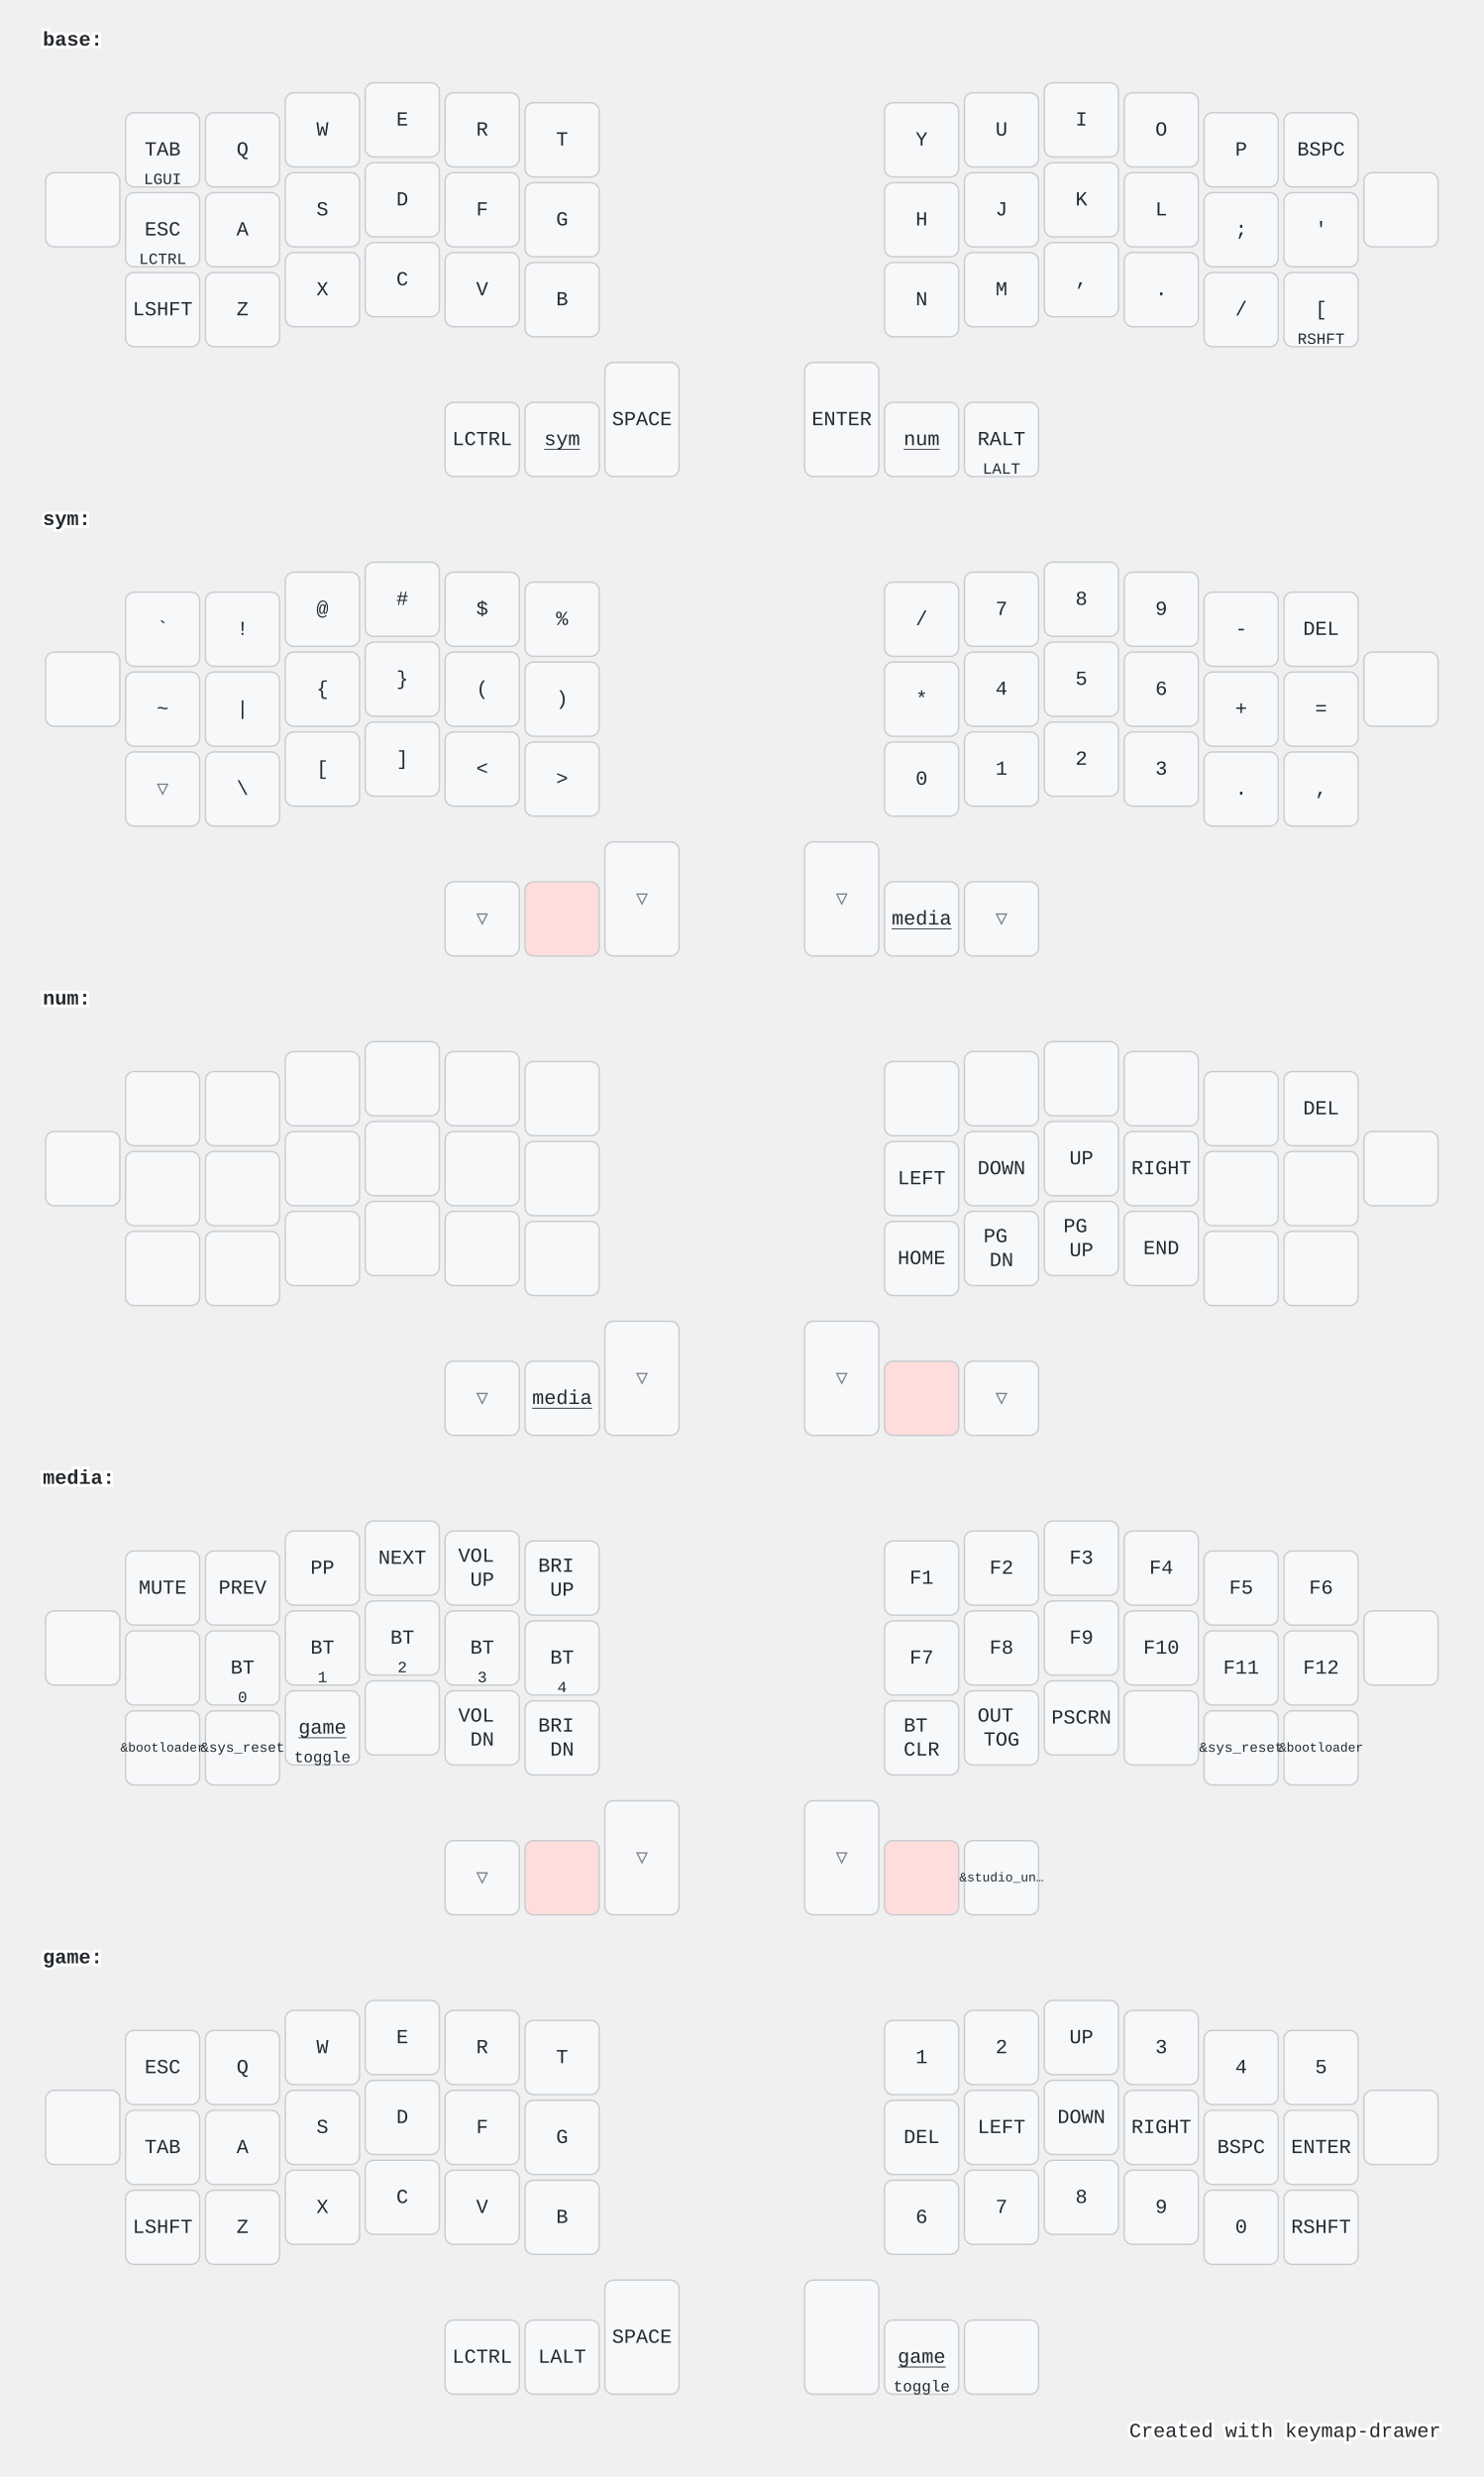
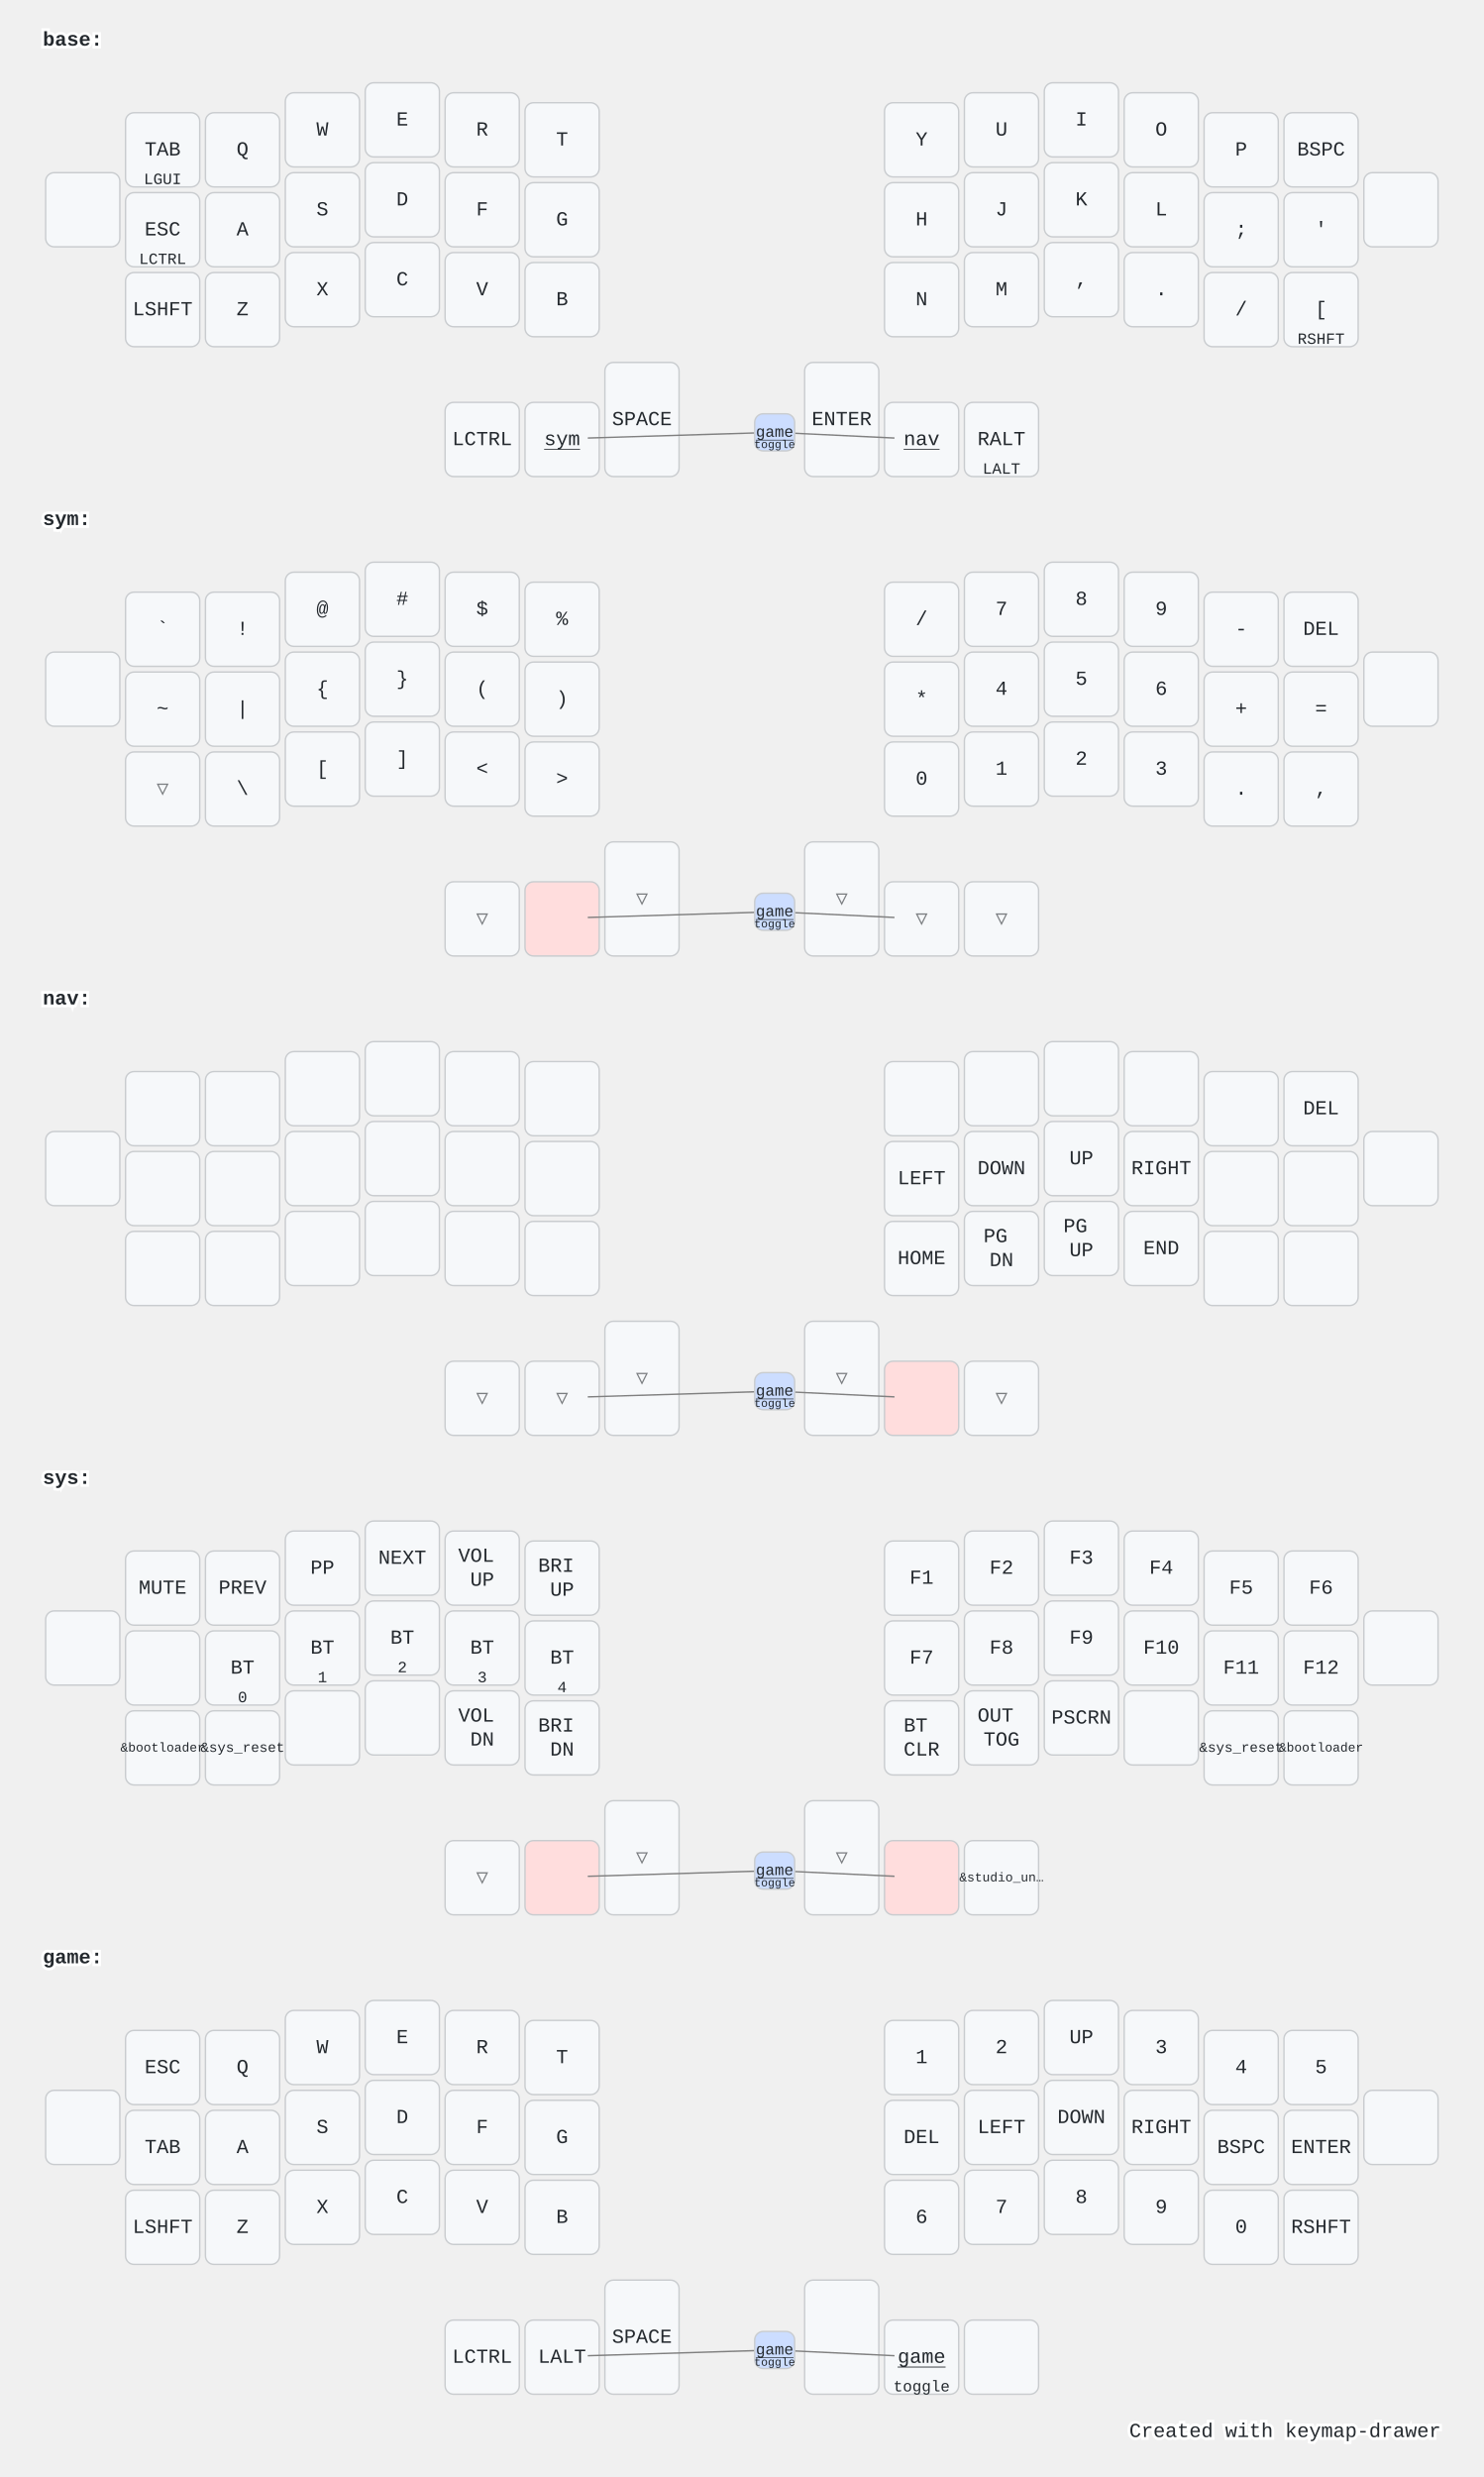
<svg xmlns="http://www.w3.org/2000/svg" width="1040" height="1736" viewBox="0 0 1040 1736" class="keymap">
  <style>/* inherit to force styles through use tags */
svg path {
    fill: inherit;
}

/* font and background color specifications */
svg.keymap {
    font-family: SFMono-Regular,Consolas,Liberation Mono,Menlo,monospace;
    font-size: 14px;
    font-kerning: normal;
    text-rendering: optimizeLegibility;
    fill: #24292e;
}

/* default key styling */
rect.key {
    fill: #f6f8fa;
}

rect.key, rect.combo {
    stroke: #c9cccf;
    stroke-width: 1;
}

/* default key side styling, only used is draw_key_sides is set */
rect.side {
    filter: brightness(90%);
}

/* color accent for combo boxes */
rect.combo, rect.combo-separate {
    fill: #cdf;
}

/* color accent for held keys */
rect.held, rect.combo.held {
    fill: #fdd;
}

/* color accent for ghost (optional) keys */
rect.ghost, rect.combo.ghost {
    stroke-dasharray: 4, 4;
    stroke-width: 2;
}

text {
    text-anchor: middle;
    dominant-baseline: middle;
}

/* styling for layer labels */
text.label {
    font-weight: bold;
    text-anchor: start;
    stroke: white;
    stroke-width: 4;
    paint-order: stroke;
}

/* styling for optional footer */
text.footer {
    text-anchor: end;
    dominant-baseline: auto;
    stroke: white;
    stroke-width: 4;
    paint-order: stroke;
}

/* styling for combo tap, and key non-tap label text */
text.combo, text.hold, text.shifted, text.left, text.right, text.tl, text.tr, text.bl, text.br {
    font-size: 11px;
}

text.hold, text.bl, text.br {
    text-anchor: middle;
    dominant-baseline: auto;
}

text.shifted, text.tl, text.tr {
    text-anchor: middle;
    dominant-baseline: hanging;
}

text.left, text.tl, text.bl {
    text-anchor: start;
}

text.right, text.tr, text.br {
    text-anchor: end;
}

text.layer-activator {
    text-decoration: underline;
}

/* styling for hold/shifted label text in combo box */
text.combo.hold, text.combo.shifted, text.combo.left, text.combo.right {
    font-size: 8px;
}

/* lighter symbol for transparent keys */
text.trans {
    fill: #7b7e81;
}

/* styling for combo dendrons */
path.combo {
    stroke-width: 1;
    stroke: gray;
    fill: none;
}

/* Start Tabler Icons Cleanup */
/* cannot use height/width with glyphs */
.icon-tabler &gt; path {
    fill: inherit;
    stroke: inherit;
    stroke-width: 2;
}
/* hide tabler's default box */
.icon-tabler &gt; path[stroke="none"][fill="none"] {
    visibility: hidden;
}
/* End Tabler Icons Cleanup */

@media (prefers-color-scheme: dark) {
svg.keymap { fill: #d1d6db; }
rect.key { fill: #3f4750; }
rect.key, rect.combo { stroke: #60666c; }
rect.combo, rect.combo-separate { fill: #1f3d7a; }
rect.held, rect.combo.held { fill: #854747; }
text.label, text.footer { stroke: black; }
text.trans { fill: #7e8184; }
path.combo { stroke: #7f7f7f; }

}</style>
  <g transform="translate(30, 0)" class="layer-base">
    <text x="0" y="28" class="label" id="base">base:</text>
    <g transform="translate(0, 56)">
      <g transform="translate(28, 91)" class="key keypos-0">
        <rect rx="6" ry="6" x="-26" y="-26" width="52" height="52" class="key" />
      </g>
      <g transform="translate(84, 49)" class="key keypos-1">
        <rect rx="6" ry="6" x="-26" y="-26" width="52" height="52" class="key" />
        <text x="0" y="0" class="key tap">TAB</text>
        <text x="0" y="24" class="key hold">LGUI</text>
      </g>
      <g transform="translate(140, 49)" class="key keypos-2">
        <rect rx="6" ry="6" x="-26" y="-26" width="52" height="52" class="key" />
        <text x="0" y="0" class="key tap">Q</text>
      </g>
      <g transform="translate(196, 35)" class="key keypos-3">
        <rect rx="6" ry="6" x="-26" y="-26" width="52" height="52" class="key" />
        <text x="0" y="0" class="key tap">W</text>
      </g>
      <g transform="translate(252, 28)" class="key keypos-4">
        <rect rx="6" ry="6" x="-26" y="-26" width="52" height="52" class="key" />
        <text x="0" y="0" class="key tap">E</text>
      </g>
      <g transform="translate(308, 35)" class="key keypos-5">
        <rect rx="6" ry="6" x="-26" y="-26" width="52" height="52" class="key" />
        <text x="0" y="0" class="key tap">R</text>
      </g>
      <g transform="translate(364, 42)" class="key keypos-6">
        <rect rx="6" ry="6" x="-26" y="-26" width="52" height="52" class="key" />
        <text x="0" y="0" class="key tap">T</text>
      </g>
      <g transform="translate(616, 42)" class="key keypos-7">
        <rect rx="6" ry="6" x="-26" y="-26" width="52" height="52" class="key" />
        <text x="0" y="0" class="key tap">Y</text>
      </g>
      <g transform="translate(672, 35)" class="key keypos-8">
        <rect rx="6" ry="6" x="-26" y="-26" width="52" height="52" class="key" />
        <text x="0" y="0" class="key tap">U</text>
      </g>
      <g transform="translate(728, 28)" class="key keypos-9">
        <rect rx="6" ry="6" x="-26" y="-26" width="52" height="52" class="key" />
        <text x="0" y="0" class="key tap">I</text>
      </g>
      <g transform="translate(784, 35)" class="key keypos-10">
        <rect rx="6" ry="6" x="-26" y="-26" width="52" height="52" class="key" />
        <text x="0" y="0" class="key tap">O</text>
      </g>
      <g transform="translate(840, 49)" class="key keypos-11">
        <rect rx="6" ry="6" x="-26" y="-26" width="52" height="52" class="key" />
        <text x="0" y="0" class="key tap">P</text>
      </g>
      <g transform="translate(896, 49)" class="key keypos-12">
        <rect rx="6" ry="6" x="-26" y="-26" width="52" height="52" class="key" />
        <text x="0" y="0" class="key tap">BSPC</text>
      </g>
      <g transform="translate(952, 91)" class="key keypos-13">
        <rect rx="6" ry="6" x="-26" y="-26" width="52" height="52" class="key" />
      </g>
      <g transform="translate(84, 105)" class="key keypos-14">
        <rect rx="6" ry="6" x="-26" y="-26" width="52" height="52" class="key" />
        <text x="0" y="0" class="key tap">ESC</text>
        <text x="0" y="24" class="key hold">LCTRL</text>
      </g>
      <g transform="translate(140, 105)" class="key keypos-15">
        <rect rx="6" ry="6" x="-26" y="-26" width="52" height="52" class="key" />
        <text x="0" y="0" class="key tap">A</text>
      </g>
      <g transform="translate(196, 91)" class="key keypos-16">
        <rect rx="6" ry="6" x="-26" y="-26" width="52" height="52" class="key" />
        <text x="0" y="0" class="key tap">S</text>
      </g>
      <g transform="translate(252, 84)" class="key keypos-17">
        <rect rx="6" ry="6" x="-26" y="-26" width="52" height="52" class="key" />
        <text x="0" y="0" class="key tap">D</text>
      </g>
      <g transform="translate(308, 91)" class="key keypos-18">
        <rect rx="6" ry="6" x="-26" y="-26" width="52" height="52" class="key" />
        <text x="0" y="0" class="key tap">F</text>
      </g>
      <g transform="translate(364, 98)" class="key keypos-19">
        <rect rx="6" ry="6" x="-26" y="-26" width="52" height="52" class="key" />
        <text x="0" y="0" class="key tap">G</text>
      </g>
      <g transform="translate(616, 98)" class="key keypos-20">
        <rect rx="6" ry="6" x="-26" y="-26" width="52" height="52" class="key" />
        <text x="0" y="0" class="key tap">H</text>
      </g>
      <g transform="translate(672, 91)" class="key keypos-21">
        <rect rx="6" ry="6" x="-26" y="-26" width="52" height="52" class="key" />
        <text x="0" y="0" class="key tap">J</text>
      </g>
      <g transform="translate(728, 84)" class="key keypos-22">
        <rect rx="6" ry="6" x="-26" y="-26" width="52" height="52" class="key" />
        <text x="0" y="0" class="key tap">K</text>
      </g>
      <g transform="translate(784, 91)" class="key keypos-23">
        <rect rx="6" ry="6" x="-26" y="-26" width="52" height="52" class="key" />
        <text x="0" y="0" class="key tap">L</text>
      </g>
      <g transform="translate(840, 105)" class="key keypos-24">
        <rect rx="6" ry="6" x="-26" y="-26" width="52" height="52" class="key" />
        <text x="0" y="0" class="key tap">;</text>
      </g>
      <g transform="translate(896, 105)" class="key keypos-25">
        <rect rx="6" ry="6" x="-26" y="-26" width="52" height="52" class="key" />
        <text x="0" y="0" class="key tap">'</text>
      </g>
      <g transform="translate(84, 161)" class="key keypos-26">
        <rect rx="6" ry="6" x="-26" y="-26" width="52" height="52" class="key" />
        <text x="0" y="0" class="key tap">LSHFT</text>
      </g>
      <g transform="translate(140, 161)" class="key keypos-27">
        <rect rx="6" ry="6" x="-26" y="-26" width="52" height="52" class="key" />
        <text x="0" y="0" class="key tap">Z</text>
      </g>
      <g transform="translate(196, 147)" class="key keypos-28">
        <rect rx="6" ry="6" x="-26" y="-26" width="52" height="52" class="key" />
        <text x="0" y="0" class="key tap">X</text>
      </g>
      <g transform="translate(252, 140)" class="key keypos-29">
        <rect rx="6" ry="6" x="-26" y="-26" width="52" height="52" class="key" />
        <text x="0" y="0" class="key tap">C</text>
      </g>
      <g transform="translate(308, 147)" class="key keypos-30">
        <rect rx="6" ry="6" x="-26" y="-26" width="52" height="52" class="key" />
        <text x="0" y="0" class="key tap">V</text>
      </g>
      <g transform="translate(364, 154)" class="key keypos-31">
        <rect rx="6" ry="6" x="-26" y="-26" width="52" height="52" class="key" />
        <text x="0" y="0" class="key tap">B</text>
      </g>
      <g transform="translate(616, 154)" class="key keypos-32">
        <rect rx="6" ry="6" x="-26" y="-26" width="52" height="52" class="key" />
        <text x="0" y="0" class="key tap">N</text>
      </g>
      <g transform="translate(672, 147)" class="key keypos-33">
        <rect rx="6" ry="6" x="-26" y="-26" width="52" height="52" class="key" />
        <text x="0" y="0" class="key tap">M</text>
      </g>
      <g transform="translate(728, 140)" class="key keypos-34">
        <rect rx="6" ry="6" x="-26" y="-26" width="52" height="52" class="key" />
        <text x="0" y="0" class="key tap">,</text>
      </g>
      <g transform="translate(784, 147)" class="key keypos-35">
        <rect rx="6" ry="6" x="-26" y="-26" width="52" height="52" class="key" />
        <text x="0" y="0" class="key tap">.</text>
      </g>
      <g transform="translate(840, 161)" class="key keypos-36">
        <rect rx="6" ry="6" x="-26" y="-26" width="52" height="52" class="key" />
        <text x="0" y="0" class="key tap">/</text>
      </g>
      <g transform="translate(896, 161)" class="key keypos-37">
        <rect rx="6" ry="6" x="-26" y="-26" width="52" height="52" class="key" />
        <text x="0" y="0" class="key tap">[</text>
        <text x="0" y="24" class="key hold">RSHFT</text>
      </g>
      <g transform="translate(308, 252)" class="key keypos-38">
        <rect rx="6" ry="6" x="-26" y="-26" width="52" height="52" class="key" />
        <text x="0" y="0" class="key tap">LCTRL</text>
      </g>
      <g transform="translate(364, 252)" class="key keypos-39">
        <rect rx="6" ry="6" x="-26" y="-26" width="52" height="52" class="key" />
        <a href="#sym">
          <text x="0" y="0" class="key tap layer-activator">sym</text>
        </a>
      </g>
      <g transform="translate(420, 238)" class="key keypos-40">
        <rect rx="6" ry="6" x="-26" y="-40" width="52" height="80" class="key" />
        <text x="0" y="0" class="key tap">SPACE</text>
      </g>
      <g transform="translate(560, 238)" class="key keypos-41">
        <rect rx="6" ry="6" x="-26" y="-40" width="52" height="80" class="key" />
        <text x="0" y="0" class="key tap">ENTER</text>
      </g>
      <g transform="translate(616, 252)" class="key keypos-42">
        <rect rx="6" ry="6" x="-26" y="-26" width="52" height="52" class="key" />
-         <a href="#num">
-           <text x="0" y="0" class="key tap layer-activator">num</text>
+         <a href="#nav">
+           <text x="0" y="0" class="key tap layer-activator">nav</text>
        </a>
      </g>
      <g transform="translate(672, 252)" class="key keypos-43">
        <rect rx="6" ry="6" x="-26" y="-26" width="52" height="52" class="key" />
        <text x="0" y="0" class="key tap">RALT</text>
        <text x="0" y="24" class="key hold">LALT</text>
+       </g>
+       <g class="combo combopos-0">
+         <path d="M513,247 l-131,4" class="combo" />
+         <path d="M513,247 l84,4" class="combo" />
+         <rect rx="6" ry="6" x="499" y="234" width="28" height="26" class="combo" />
+         <a href="#game">
+           <text x="513" y="247" class="combo tap layer-activator">game</text>
+         </a>
+         <text x="513" y="258" class="combo hold">toggle</text>
      </g>
    </g>
  </g>
  <g transform="translate(30, 336)" class="layer-sym">
    <text x="0" y="28" class="label" id="sym">sym:</text>
    <g transform="translate(0, 56)">
      <g transform="translate(28, 91)" class="key keypos-0">
        <rect rx="6" ry="6" x="-26" y="-26" width="52" height="52" class="key" />
      </g>
      <g transform="translate(84, 49)" class="key keypos-1">
        <rect rx="6" ry="6" x="-26" y="-26" width="52" height="52" class="key" />
        <text x="0" y="0" class="key tap">`</text>
      </g>
      <g transform="translate(140, 49)" class="key keypos-2">
        <rect rx="6" ry="6" x="-26" y="-26" width="52" height="52" class="key" />
        <text x="0" y="0" class="key tap">!</text>
      </g>
      <g transform="translate(196, 35)" class="key keypos-3">
        <rect rx="6" ry="6" x="-26" y="-26" width="52" height="52" class="key" />
        <text x="0" y="0" class="key tap">@</text>
      </g>
      <g transform="translate(252, 28)" class="key keypos-4">
        <rect rx="6" ry="6" x="-26" y="-26" width="52" height="52" class="key" />
        <text x="0" y="0" class="key tap">#</text>
      </g>
      <g transform="translate(308, 35)" class="key keypos-5">
        <rect rx="6" ry="6" x="-26" y="-26" width="52" height="52" class="key" />
        <text x="0" y="0" class="key tap">$</text>
      </g>
      <g transform="translate(364, 42)" class="key keypos-6">
        <rect rx="6" ry="6" x="-26" y="-26" width="52" height="52" class="key" />
        <text x="0" y="0" class="key tap">%</text>
      </g>
      <g transform="translate(616, 42)" class="key keypos-7">
        <rect rx="6" ry="6" x="-26" y="-26" width="52" height="52" class="key" />
        <text x="0" y="0" class="key tap">/</text>
      </g>
      <g transform="translate(672, 35)" class="key keypos-8">
        <rect rx="6" ry="6" x="-26" y="-26" width="52" height="52" class="key" />
        <text x="0" y="0" class="key tap">7</text>
      </g>
      <g transform="translate(728, 28)" class="key keypos-9">
        <rect rx="6" ry="6" x="-26" y="-26" width="52" height="52" class="key" />
        <text x="0" y="0" class="key tap">8</text>
      </g>
      <g transform="translate(784, 35)" class="key keypos-10">
        <rect rx="6" ry="6" x="-26" y="-26" width="52" height="52" class="key" />
        <text x="0" y="0" class="key tap">9</text>
      </g>
      <g transform="translate(840, 49)" class="key keypos-11">
        <rect rx="6" ry="6" x="-26" y="-26" width="52" height="52" class="key" />
        <text x="0" y="0" class="key tap">-</text>
      </g>
      <g transform="translate(896, 49)" class="key keypos-12">
        <rect rx="6" ry="6" x="-26" y="-26" width="52" height="52" class="key" />
        <text x="0" y="0" class="key tap">DEL</text>
      </g>
      <g transform="translate(952, 91)" class="key keypos-13">
        <rect rx="6" ry="6" x="-26" y="-26" width="52" height="52" class="key" />
      </g>
      <g transform="translate(84, 105)" class="key keypos-14">
        <rect rx="6" ry="6" x="-26" y="-26" width="52" height="52" class="key" />
        <text x="0" y="0" class="key tap">~</text>
      </g>
      <g transform="translate(140, 105)" class="key keypos-15">
        <rect rx="6" ry="6" x="-26" y="-26" width="52" height="52" class="key" />
        <text x="0" y="0" class="key tap">|</text>
      </g>
      <g transform="translate(196, 91)" class="key keypos-16">
        <rect rx="6" ry="6" x="-26" y="-26" width="52" height="52" class="key" />
        <text x="0" y="0" class="key tap">{</text>
      </g>
      <g transform="translate(252, 84)" class="key keypos-17">
        <rect rx="6" ry="6" x="-26" y="-26" width="52" height="52" class="key" />
        <text x="0" y="0" class="key tap">}</text>
      </g>
      <g transform="translate(308, 91)" class="key keypos-18">
        <rect rx="6" ry="6" x="-26" y="-26" width="52" height="52" class="key" />
        <text x="0" y="0" class="key tap">(</text>
      </g>
      <g transform="translate(364, 98)" class="key keypos-19">
        <rect rx="6" ry="6" x="-26" y="-26" width="52" height="52" class="key" />
        <text x="0" y="0" class="key tap">)</text>
      </g>
      <g transform="translate(616, 98)" class="key keypos-20">
        <rect rx="6" ry="6" x="-26" y="-26" width="52" height="52" class="key" />
        <text x="0" y="0" class="key tap">*</text>
      </g>
      <g transform="translate(672, 91)" class="key keypos-21">
        <rect rx="6" ry="6" x="-26" y="-26" width="52" height="52" class="key" />
        <text x="0" y="0" class="key tap">4</text>
      </g>
      <g transform="translate(728, 84)" class="key keypos-22">
        <rect rx="6" ry="6" x="-26" y="-26" width="52" height="52" class="key" />
        <text x="0" y="0" class="key tap">5</text>
      </g>
      <g transform="translate(784, 91)" class="key keypos-23">
        <rect rx="6" ry="6" x="-26" y="-26" width="52" height="52" class="key" />
        <text x="0" y="0" class="key tap">6</text>
      </g>
      <g transform="translate(840, 105)" class="key keypos-24">
        <rect rx="6" ry="6" x="-26" y="-26" width="52" height="52" class="key" />
        <text x="0" y="0" class="key tap">+</text>
      </g>
      <g transform="translate(896, 105)" class="key keypos-25">
        <rect rx="6" ry="6" x="-26" y="-26" width="52" height="52" class="key" />
        <text x="0" y="0" class="key tap">=</text>
      </g>
      <g transform="translate(84, 161)" class="key trans keypos-26">
        <rect rx="6" ry="6" x="-26" y="-26" width="52" height="52" class="key trans" />
        <text x="0" y="0" class="key trans tap">▽</text>
      </g>
      <g transform="translate(140, 161)" class="key keypos-27">
        <rect rx="6" ry="6" x="-26" y="-26" width="52" height="52" class="key" />
        <text x="0" y="0" class="key tap">\</text>
      </g>
      <g transform="translate(196, 147)" class="key keypos-28">
        <rect rx="6" ry="6" x="-26" y="-26" width="52" height="52" class="key" />
        <text x="0" y="0" class="key tap">[</text>
      </g>
      <g transform="translate(252, 140)" class="key keypos-29">
        <rect rx="6" ry="6" x="-26" y="-26" width="52" height="52" class="key" />
        <text x="0" y="0" class="key tap">]</text>
      </g>
      <g transform="translate(308, 147)" class="key keypos-30">
        <rect rx="6" ry="6" x="-26" y="-26" width="52" height="52" class="key" />
        <text x="0" y="0" class="key tap">&lt;</text>
      </g>
      <g transform="translate(364, 154)" class="key keypos-31">
        <rect rx="6" ry="6" x="-26" y="-26" width="52" height="52" class="key" />
        <text x="0" y="0" class="key tap">&gt;</text>
      </g>
      <g transform="translate(616, 154)" class="key keypos-32">
        <rect rx="6" ry="6" x="-26" y="-26" width="52" height="52" class="key" />
        <text x="0" y="0" class="key tap">0</text>
      </g>
      <g transform="translate(672, 147)" class="key keypos-33">
        <rect rx="6" ry="6" x="-26" y="-26" width="52" height="52" class="key" />
        <text x="0" y="0" class="key tap">1</text>
      </g>
      <g transform="translate(728, 140)" class="key keypos-34">
        <rect rx="6" ry="6" x="-26" y="-26" width="52" height="52" class="key" />
        <text x="0" y="0" class="key tap">2</text>
      </g>
      <g transform="translate(784, 147)" class="key keypos-35">
        <rect rx="6" ry="6" x="-26" y="-26" width="52" height="52" class="key" />
        <text x="0" y="0" class="key tap">3</text>
      </g>
      <g transform="translate(840, 161)" class="key keypos-36">
        <rect rx="6" ry="6" x="-26" y="-26" width="52" height="52" class="key" />
        <text x="0" y="0" class="key tap">.</text>
      </g>
      <g transform="translate(896, 161)" class="key keypos-37">
        <rect rx="6" ry="6" x="-26" y="-26" width="52" height="52" class="key" />
        <text x="0" y="0" class="key tap">,</text>
      </g>
      <g transform="translate(308, 252)" class="key trans keypos-38">
        <rect rx="6" ry="6" x="-26" y="-26" width="52" height="52" class="key trans" />
        <text x="0" y="0" class="key trans tap">▽</text>
      </g>
      <g transform="translate(364, 252)" class="key held keypos-39">
        <rect rx="6" ry="6" x="-26" y="-26" width="52" height="52" class="key held" />
      </g>
      <g transform="translate(420, 238)" class="key trans keypos-40">
        <rect rx="6" ry="6" x="-26" y="-40" width="52" height="80" class="key trans" />
        <text x="0" y="0" class="key trans tap">▽</text>
      </g>
      <g transform="translate(560, 238)" class="key trans keypos-41">
        <rect rx="6" ry="6" x="-26" y="-40" width="52" height="80" class="key trans" />
        <text x="0" y="0" class="key trans tap">▽</text>
      </g>
-       <g transform="translate(616, 252)" class="key keypos-42">
-         <rect rx="6" ry="6" x="-26" y="-26" width="52" height="52" class="key" />
-         <a href="#media">
-           <text x="0" y="0" class="key tap layer-activator">media</text>
-         </a>
+       <g transform="translate(616, 252)" class="key trans keypos-42">
+         <rect rx="6" ry="6" x="-26" y="-26" width="52" height="52" class="key trans" />
+         <text x="0" y="0" class="key trans tap">▽</text>
      </g>
      <g transform="translate(672, 252)" class="key trans keypos-43">
        <rect rx="6" ry="6" x="-26" y="-26" width="52" height="52" class="key trans" />
        <text x="0" y="0" class="key trans tap">▽</text>
      </g>
+       <g class="combo combopos-0">
+         <path d="M513,247 l-131,4" class="combo" />
+         <path d="M513,247 l84,4" class="combo" />
+         <rect rx="6" ry="6" x="499" y="234" width="28" height="26" class="combo" />
+         <a href="#game">
+           <text x="513" y="247" class="combo tap layer-activator">game</text>
+         </a>
+         <text x="513" y="258" class="combo hold">toggle</text>
+       </g>
    </g>
  </g>
-   <g transform="translate(30, 672)" class="layer-num">
-     <text x="0" y="28" class="label" id="num">num:</text>
+   <g transform="translate(30, 672)" class="layer-nav">
+     <text x="0" y="28" class="label" id="nav">nav:</text>
    <g transform="translate(0, 56)">
      <g transform="translate(28, 91)" class="key keypos-0">
        <rect rx="6" ry="6" x="-26" y="-26" width="52" height="52" class="key" />
      </g>
      <g transform="translate(84, 49)" class="key keypos-1">
        <rect rx="6" ry="6" x="-26" y="-26" width="52" height="52" class="key" />
      </g>
      <g transform="translate(140, 49)" class="key keypos-2">
        <rect rx="6" ry="6" x="-26" y="-26" width="52" height="52" class="key" />
      </g>
      <g transform="translate(196, 35)" class="key keypos-3">
        <rect rx="6" ry="6" x="-26" y="-26" width="52" height="52" class="key" />
      </g>
      <g transform="translate(252, 28)" class="key keypos-4">
        <rect rx="6" ry="6" x="-26" y="-26" width="52" height="52" class="key" />
      </g>
      <g transform="translate(308, 35)" class="key keypos-5">
        <rect rx="6" ry="6" x="-26" y="-26" width="52" height="52" class="key" />
      </g>
      <g transform="translate(364, 42)" class="key keypos-6">
        <rect rx="6" ry="6" x="-26" y="-26" width="52" height="52" class="key" />
      </g>
      <g transform="translate(616, 42)" class="key keypos-7">
        <rect rx="6" ry="6" x="-26" y="-26" width="52" height="52" class="key" />
      </g>
      <g transform="translate(672, 35)" class="key keypos-8">
        <rect rx="6" ry="6" x="-26" y="-26" width="52" height="52" class="key" />
      </g>
      <g transform="translate(728, 28)" class="key keypos-9">
        <rect rx="6" ry="6" x="-26" y="-26" width="52" height="52" class="key" />
      </g>
      <g transform="translate(784, 35)" class="key keypos-10">
        <rect rx="6" ry="6" x="-26" y="-26" width="52" height="52" class="key" />
      </g>
      <g transform="translate(840, 49)" class="key keypos-11">
        <rect rx="6" ry="6" x="-26" y="-26" width="52" height="52" class="key" />
      </g>
      <g transform="translate(896, 49)" class="key keypos-12">
        <rect rx="6" ry="6" x="-26" y="-26" width="52" height="52" class="key" />
        <text x="0" y="0" class="key tap">DEL</text>
      </g>
      <g transform="translate(952, 91)" class="key keypos-13">
        <rect rx="6" ry="6" x="-26" y="-26" width="52" height="52" class="key" />
      </g>
      <g transform="translate(84, 105)" class="key keypos-14">
        <rect rx="6" ry="6" x="-26" y="-26" width="52" height="52" class="key" />
      </g>
      <g transform="translate(140, 105)" class="key keypos-15">
        <rect rx="6" ry="6" x="-26" y="-26" width="52" height="52" class="key" />
      </g>
      <g transform="translate(196, 91)" class="key keypos-16">
        <rect rx="6" ry="6" x="-26" y="-26" width="52" height="52" class="key" />
      </g>
      <g transform="translate(252, 84)" class="key keypos-17">
        <rect rx="6" ry="6" x="-26" y="-26" width="52" height="52" class="key" />
      </g>
      <g transform="translate(308, 91)" class="key keypos-18">
        <rect rx="6" ry="6" x="-26" y="-26" width="52" height="52" class="key" />
      </g>
      <g transform="translate(364, 98)" class="key keypos-19">
        <rect rx="6" ry="6" x="-26" y="-26" width="52" height="52" class="key" />
      </g>
      <g transform="translate(616, 98)" class="key keypos-20">
        <rect rx="6" ry="6" x="-26" y="-26" width="52" height="52" class="key" />
        <text x="0" y="0" class="key tap">LEFT</text>
      </g>
      <g transform="translate(672, 91)" class="key keypos-21">
        <rect rx="6" ry="6" x="-26" y="-26" width="52" height="52" class="key" />
        <text x="0" y="0" class="key tap">DOWN</text>
      </g>
      <g transform="translate(728, 84)" class="key keypos-22">
        <rect rx="6" ry="6" x="-26" y="-26" width="52" height="52" class="key" />
        <text x="0" y="0" class="key tap">UP</text>
      </g>
      <g transform="translate(784, 91)" class="key keypos-23">
        <rect rx="6" ry="6" x="-26" y="-26" width="52" height="52" class="key" />
        <text x="0" y="0" class="key tap">RIGHT</text>
      </g>
      <g transform="translate(840, 105)" class="key keypos-24">
        <rect rx="6" ry="6" x="-26" y="-26" width="52" height="52" class="key" />
      </g>
      <g transform="translate(896, 105)" class="key keypos-25">
        <rect rx="6" ry="6" x="-26" y="-26" width="52" height="52" class="key" />
      </g>
      <g transform="translate(84, 161)" class="key keypos-26">
        <rect rx="6" ry="6" x="-26" y="-26" width="52" height="52" class="key" />
      </g>
      <g transform="translate(140, 161)" class="key keypos-27">
        <rect rx="6" ry="6" x="-26" y="-26" width="52" height="52" class="key" />
      </g>
      <g transform="translate(196, 147)" class="key keypos-28">
        <rect rx="6" ry="6" x="-26" y="-26" width="52" height="52" class="key" />
      </g>
      <g transform="translate(252, 140)" class="key keypos-29">
        <rect rx="6" ry="6" x="-26" y="-26" width="52" height="52" class="key" />
      </g>
      <g transform="translate(308, 147)" class="key keypos-30">
        <rect rx="6" ry="6" x="-26" y="-26" width="52" height="52" class="key" />
      </g>
      <g transform="translate(364, 154)" class="key keypos-31">
        <rect rx="6" ry="6" x="-26" y="-26" width="52" height="52" class="key" />
      </g>
      <g transform="translate(616, 154)" class="key keypos-32">
        <rect rx="6" ry="6" x="-26" y="-26" width="52" height="52" class="key" />
        <text x="0" y="0" class="key tap">HOME</text>
      </g>
      <g transform="translate(672, 147)" class="key keypos-33">
        <rect rx="6" ry="6" x="-26" y="-26" width="52" height="52" class="key" />
        <text x="0" y="0" class="key tap">
          <tspan x="0" dy="-0.6em">PG</tspan>
          <tspan x="0" dy="1.2em">DN</tspan>
        </text>
      </g>
      <g transform="translate(728, 140)" class="key keypos-34">
        <rect rx="6" ry="6" x="-26" y="-26" width="52" height="52" class="key" />
        <text x="0" y="0" class="key tap">
          <tspan x="0" dy="-0.6em">PG</tspan>
          <tspan x="0" dy="1.2em">UP</tspan>
        </text>
      </g>
      <g transform="translate(784, 147)" class="key keypos-35">
        <rect rx="6" ry="6" x="-26" y="-26" width="52" height="52" class="key" />
        <text x="0" y="0" class="key tap">END</text>
      </g>
      <g transform="translate(840, 161)" class="key keypos-36">
        <rect rx="6" ry="6" x="-26" y="-26" width="52" height="52" class="key" />
      </g>
      <g transform="translate(896, 161)" class="key keypos-37">
        <rect rx="6" ry="6" x="-26" y="-26" width="52" height="52" class="key" />
      </g>
      <g transform="translate(308, 252)" class="key trans keypos-38">
        <rect rx="6" ry="6" x="-26" y="-26" width="52" height="52" class="key trans" />
        <text x="0" y="0" class="key trans tap">▽</text>
      </g>
-       <g transform="translate(364, 252)" class="key keypos-39">
-         <rect rx="6" ry="6" x="-26" y="-26" width="52" height="52" class="key" />
-         <a href="#media">
-           <text x="0" y="0" class="key tap layer-activator">media</text>
-         </a>
+       <g transform="translate(364, 252)" class="key trans keypos-39">
+         <rect rx="6" ry="6" x="-26" y="-26" width="52" height="52" class="key trans" />
+         <text x="0" y="0" class="key trans tap">▽</text>
      </g>
      <g transform="translate(420, 238)" class="key trans keypos-40">
        <rect rx="6" ry="6" x="-26" y="-40" width="52" height="80" class="key trans" />
        <text x="0" y="0" class="key trans tap">▽</text>
      </g>
      <g transform="translate(560, 238)" class="key trans keypos-41">
        <rect rx="6" ry="6" x="-26" y="-40" width="52" height="80" class="key trans" />
        <text x="0" y="0" class="key trans tap">▽</text>
      </g>
      <g transform="translate(616, 252)" class="key held keypos-42">
        <rect rx="6" ry="6" x="-26" y="-26" width="52" height="52" class="key held" />
      </g>
      <g transform="translate(672, 252)" class="key trans keypos-43">
        <rect rx="6" ry="6" x="-26" y="-26" width="52" height="52" class="key trans" />
        <text x="0" y="0" class="key trans tap">▽</text>
      </g>
+       <g class="combo combopos-0">
+         <path d="M513,247 l-131,4" class="combo" />
+         <path d="M513,247 l84,4" class="combo" />
+         <rect rx="6" ry="6" x="499" y="234" width="28" height="26" class="combo" />
+         <a href="#game">
+           <text x="513" y="247" class="combo tap layer-activator">game</text>
+         </a>
+         <text x="513" y="258" class="combo hold">toggle</text>
+       </g>
    </g>
  </g>
-   <g transform="translate(30, 1008)" class="layer-media">
-     <text x="0" y="28" class="label" id="media">media:</text>
+   <g transform="translate(30, 1008)" class="layer-sys">
+     <text x="0" y="28" class="label" id="sys">sys:</text>
    <g transform="translate(0, 56)">
      <g transform="translate(28, 91)" class="key keypos-0">
        <rect rx="6" ry="6" x="-26" y="-26" width="52" height="52" class="key" />
      </g>
      <g transform="translate(84, 49)" class="key keypos-1">
        <rect rx="6" ry="6" x="-26" y="-26" width="52" height="52" class="key" />
        <text x="0" y="0" class="key tap">MUTE</text>
      </g>
      <g transform="translate(140, 49)" class="key keypos-2">
        <rect rx="6" ry="6" x="-26" y="-26" width="52" height="52" class="key" />
        <text x="0" y="0" class="key tap">PREV</text>
      </g>
      <g transform="translate(196, 35)" class="key keypos-3">
        <rect rx="6" ry="6" x="-26" y="-26" width="52" height="52" class="key" />
        <text x="0" y="0" class="key tap">PP</text>
      </g>
      <g transform="translate(252, 28)" class="key keypos-4">
        <rect rx="6" ry="6" x="-26" y="-26" width="52" height="52" class="key" />
        <text x="0" y="0" class="key tap">NEXT</text>
      </g>
      <g transform="translate(308, 35)" class="key keypos-5">
        <rect rx="6" ry="6" x="-26" y="-26" width="52" height="52" class="key" />
        <text x="0" y="0" class="key tap">
          <tspan x="0" dy="-0.6em">VOL</tspan>
          <tspan x="0" dy="1.2em">UP</tspan>
        </text>
      </g>
      <g transform="translate(364, 42)" class="key keypos-6">
        <rect rx="6" ry="6" x="-26" y="-26" width="52" height="52" class="key" />
        <text x="0" y="0" class="key tap">
          <tspan x="0" dy="-0.6em">BRI</tspan>
          <tspan x="0" dy="1.2em">UP</tspan>
        </text>
      </g>
      <g transform="translate(616, 42)" class="key keypos-7">
        <rect rx="6" ry="6" x="-26" y="-26" width="52" height="52" class="key" />
        <text x="0" y="0" class="key tap">F1</text>
      </g>
      <g transform="translate(672, 35)" class="key keypos-8">
        <rect rx="6" ry="6" x="-26" y="-26" width="52" height="52" class="key" />
        <text x="0" y="0" class="key tap">F2</text>
      </g>
      <g transform="translate(728, 28)" class="key keypos-9">
        <rect rx="6" ry="6" x="-26" y="-26" width="52" height="52" class="key" />
        <text x="0" y="0" class="key tap">F3</text>
      </g>
      <g transform="translate(784, 35)" class="key keypos-10">
        <rect rx="6" ry="6" x="-26" y="-26" width="52" height="52" class="key" />
        <text x="0" y="0" class="key tap">F4</text>
      </g>
      <g transform="translate(840, 49)" class="key keypos-11">
        <rect rx="6" ry="6" x="-26" y="-26" width="52" height="52" class="key" />
        <text x="0" y="0" class="key tap">F5</text>
      </g>
      <g transform="translate(896, 49)" class="key keypos-12">
        <rect rx="6" ry="6" x="-26" y="-26" width="52" height="52" class="key" />
        <text x="0" y="0" class="key tap">F6</text>
      </g>
      <g transform="translate(952, 91)" class="key keypos-13">
        <rect rx="6" ry="6" x="-26" y="-26" width="52" height="52" class="key" />
      </g>
      <g transform="translate(84, 105)" class="key keypos-14">
        <rect rx="6" ry="6" x="-26" y="-26" width="52" height="52" class="key" />
      </g>
      <g transform="translate(140, 105)" class="key keypos-15">
        <rect rx="6" ry="6" x="-26" y="-26" width="52" height="52" class="key" />
        <text x="0" y="0" class="key tap">BT</text>
        <text x="0" y="24" class="key hold">0</text>
      </g>
      <g transform="translate(196, 91)" class="key keypos-16">
        <rect rx="6" ry="6" x="-26" y="-26" width="52" height="52" class="key" />
        <text x="0" y="0" class="key tap">BT</text>
        <text x="0" y="24" class="key hold">1</text>
      </g>
      <g transform="translate(252, 84)" class="key keypos-17">
        <rect rx="6" ry="6" x="-26" y="-26" width="52" height="52" class="key" />
        <text x="0" y="0" class="key tap">BT</text>
        <text x="0" y="24" class="key hold">2</text>
      </g>
      <g transform="translate(308, 91)" class="key keypos-18">
        <rect rx="6" ry="6" x="-26" y="-26" width="52" height="52" class="key" />
        <text x="0" y="0" class="key tap">BT</text>
        <text x="0" y="24" class="key hold">3</text>
      </g>
      <g transform="translate(364, 98)" class="key keypos-19">
        <rect rx="6" ry="6" x="-26" y="-26" width="52" height="52" class="key" />
        <text x="0" y="0" class="key tap">BT</text>
        <text x="0" y="24" class="key hold">4</text>
      </g>
      <g transform="translate(616, 98)" class="key keypos-20">
        <rect rx="6" ry="6" x="-26" y="-26" width="52" height="52" class="key" />
        <text x="0" y="0" class="key tap">F7</text>
      </g>
      <g transform="translate(672, 91)" class="key keypos-21">
        <rect rx="6" ry="6" x="-26" y="-26" width="52" height="52" class="key" />
        <text x="0" y="0" class="key tap">F8</text>
      </g>
      <g transform="translate(728, 84)" class="key keypos-22">
        <rect rx="6" ry="6" x="-26" y="-26" width="52" height="52" class="key" />
        <text x="0" y="0" class="key tap">F9</text>
      </g>
      <g transform="translate(784, 91)" class="key keypos-23">
        <rect rx="6" ry="6" x="-26" y="-26" width="52" height="52" class="key" />
        <text x="0" y="0" class="key tap">F10</text>
      </g>
      <g transform="translate(840, 105)" class="key keypos-24">
        <rect rx="6" ry="6" x="-26" y="-26" width="52" height="52" class="key" />
        <text x="0" y="0" class="key tap">F11</text>
      </g>
      <g transform="translate(896, 105)" class="key keypos-25">
        <rect rx="6" ry="6" x="-26" y="-26" width="52" height="52" class="key" />
        <text x="0" y="0" class="key tap">F12</text>
      </g>
      <g transform="translate(84, 161)" class="key keypos-26">
        <rect rx="6" ry="6" x="-26" y="-26" width="52" height="52" class="key" />
        <text x="0" y="0" class="key tap">
          <tspan style="font-size: 64%">&amp;bootloader</tspan>
        </text>
      </g>
      <g transform="translate(140, 161)" class="key keypos-27">
        <rect rx="6" ry="6" x="-26" y="-26" width="52" height="52" class="key" />
        <text x="0" y="0" class="key tap">
          <tspan style="font-size: 70%">&amp;sys_reset</tspan>
        </text>
      </g>
      <g transform="translate(196, 147)" class="key keypos-28">
        <rect rx="6" ry="6" x="-26" y="-26" width="52" height="52" class="key" />
-         <a href="#game">
-           <text x="0" y="0" class="key tap layer-activator">game</text>
-         </a>
-         <text x="0" y="24" class="key hold">toggle</text>
      </g>
      <g transform="translate(252, 140)" class="key keypos-29">
        <rect rx="6" ry="6" x="-26" y="-26" width="52" height="52" class="key" />
      </g>
      <g transform="translate(308, 147)" class="key keypos-30">
        <rect rx="6" ry="6" x="-26" y="-26" width="52" height="52" class="key" />
        <text x="0" y="0" class="key tap">
          <tspan x="0" dy="-0.6em">VOL</tspan>
          <tspan x="0" dy="1.2em">DN</tspan>
        </text>
      </g>
      <g transform="translate(364, 154)" class="key keypos-31">
        <rect rx="6" ry="6" x="-26" y="-26" width="52" height="52" class="key" />
        <text x="0" y="0" class="key tap">
          <tspan x="0" dy="-0.6em">BRI</tspan>
          <tspan x="0" dy="1.2em">DN</tspan>
        </text>
      </g>
      <g transform="translate(616, 154)" class="key keypos-32">
        <rect rx="6" ry="6" x="-26" y="-26" width="52" height="52" class="key" />
        <text x="0" y="0" class="key tap">
          <tspan x="0" dy="-0.6em">BT</tspan>
          <tspan x="0" dy="1.2em">CLR</tspan>
        </text>
      </g>
      <g transform="translate(672, 147)" class="key keypos-33">
        <rect rx="6" ry="6" x="-26" y="-26" width="52" height="52" class="key" />
        <text x="0" y="0" class="key tap">
          <tspan x="0" dy="-0.6em">OUT</tspan>
          <tspan x="0" dy="1.2em">TOG</tspan>
        </text>
      </g>
      <g transform="translate(728, 140)" class="key keypos-34">
        <rect rx="6" ry="6" x="-26" y="-26" width="52" height="52" class="key" />
        <text x="0" y="0" class="key tap">PSCRN</text>
      </g>
      <g transform="translate(784, 147)" class="key keypos-35">
        <rect rx="6" ry="6" x="-26" y="-26" width="52" height="52" class="key" />
      </g>
      <g transform="translate(840, 161)" class="key keypos-36">
        <rect rx="6" ry="6" x="-26" y="-26" width="52" height="52" class="key" />
        <text x="0" y="0" class="key tap">
          <tspan style="font-size: 70%">&amp;sys_reset</tspan>
        </text>
      </g>
      <g transform="translate(896, 161)" class="key keypos-37">
        <rect rx="6" ry="6" x="-26" y="-26" width="52" height="52" class="key" />
        <text x="0" y="0" class="key tap">
          <tspan style="font-size: 64%">&amp;bootloader</tspan>
        </text>
      </g>
      <g transform="translate(308, 252)" class="key trans keypos-38">
        <rect rx="6" ry="6" x="-26" y="-26" width="52" height="52" class="key trans" />
        <text x="0" y="0" class="key trans tap">▽</text>
      </g>
      <g transform="translate(364, 252)" class="key held keypos-39">
        <rect rx="6" ry="6" x="-26" y="-26" width="52" height="52" class="key held" />
      </g>
      <g transform="translate(420, 238)" class="key trans keypos-40">
        <rect rx="6" ry="6" x="-26" y="-40" width="52" height="80" class="key trans" />
        <text x="0" y="0" class="key trans tap">▽</text>
      </g>
      <g transform="translate(560, 238)" class="key trans keypos-41">
        <rect rx="6" ry="6" x="-26" y="-40" width="52" height="80" class="key trans" />
        <text x="0" y="0" class="key trans tap">▽</text>
      </g>
      <g transform="translate(616, 252)" class="key held keypos-42">
        <rect rx="6" ry="6" x="-26" y="-26" width="52" height="52" class="key held" />
      </g>
      <g transform="translate(672, 252)" class="key keypos-43">
        <rect rx="6" ry="6" x="-26" y="-26" width="52" height="52" class="key" />
        <text x="0" y="0" class="key tap">
          <tspan style="font-size: 64%">&amp;studio_un…</tspan>
        </text>
+       </g>
+       <g class="combo combopos-0">
+         <path d="M513,247 l-131,4" class="combo" />
+         <path d="M513,247 l84,4" class="combo" />
+         <rect rx="6" ry="6" x="499" y="234" width="28" height="26" class="combo" />
+         <a href="#game">
+           <text x="513" y="247" class="combo tap layer-activator">game</text>
+         </a>
+         <text x="513" y="258" class="combo hold">toggle</text>
      </g>
    </g>
  </g>
  <g transform="translate(30, 1344)" class="layer-game">
    <text x="0" y="28" class="label" id="game">game:</text>
    <g transform="translate(0, 56)">
      <g transform="translate(28, 91)" class="key keypos-0">
        <rect rx="6" ry="6" x="-26" y="-26" width="52" height="52" class="key" />
      </g>
      <g transform="translate(84, 49)" class="key keypos-1">
        <rect rx="6" ry="6" x="-26" y="-26" width="52" height="52" class="key" />
        <text x="0" y="0" class="key tap">ESC</text>
      </g>
      <g transform="translate(140, 49)" class="key keypos-2">
        <rect rx="6" ry="6" x="-26" y="-26" width="52" height="52" class="key" />
        <text x="0" y="0" class="key tap">Q</text>
      </g>
      <g transform="translate(196, 35)" class="key keypos-3">
        <rect rx="6" ry="6" x="-26" y="-26" width="52" height="52" class="key" />
        <text x="0" y="0" class="key tap">W</text>
      </g>
      <g transform="translate(252, 28)" class="key keypos-4">
        <rect rx="6" ry="6" x="-26" y="-26" width="52" height="52" class="key" />
        <text x="0" y="0" class="key tap">E</text>
      </g>
      <g transform="translate(308, 35)" class="key keypos-5">
        <rect rx="6" ry="6" x="-26" y="-26" width="52" height="52" class="key" />
        <text x="0" y="0" class="key tap">R</text>
      </g>
      <g transform="translate(364, 42)" class="key keypos-6">
        <rect rx="6" ry="6" x="-26" y="-26" width="52" height="52" class="key" />
        <text x="0" y="0" class="key tap">T</text>
      </g>
      <g transform="translate(616, 42)" class="key keypos-7">
        <rect rx="6" ry="6" x="-26" y="-26" width="52" height="52" class="key" />
        <text x="0" y="0" class="key tap">1</text>
      </g>
      <g transform="translate(672, 35)" class="key keypos-8">
        <rect rx="6" ry="6" x="-26" y="-26" width="52" height="52" class="key" />
        <text x="0" y="0" class="key tap">2</text>
      </g>
      <g transform="translate(728, 28)" class="key keypos-9">
        <rect rx="6" ry="6" x="-26" y="-26" width="52" height="52" class="key" />
        <text x="0" y="0" class="key tap">UP</text>
      </g>
      <g transform="translate(784, 35)" class="key keypos-10">
        <rect rx="6" ry="6" x="-26" y="-26" width="52" height="52" class="key" />
        <text x="0" y="0" class="key tap">3</text>
      </g>
      <g transform="translate(840, 49)" class="key keypos-11">
        <rect rx="6" ry="6" x="-26" y="-26" width="52" height="52" class="key" />
        <text x="0" y="0" class="key tap">4</text>
      </g>
      <g transform="translate(896, 49)" class="key keypos-12">
        <rect rx="6" ry="6" x="-26" y="-26" width="52" height="52" class="key" />
        <text x="0" y="0" class="key tap">5</text>
      </g>
      <g transform="translate(952, 91)" class="key keypos-13">
        <rect rx="6" ry="6" x="-26" y="-26" width="52" height="52" class="key" />
      </g>
      <g transform="translate(84, 105)" class="key keypos-14">
        <rect rx="6" ry="6" x="-26" y="-26" width="52" height="52" class="key" />
        <text x="0" y="0" class="key tap">TAB</text>
      </g>
      <g transform="translate(140, 105)" class="key keypos-15">
        <rect rx="6" ry="6" x="-26" y="-26" width="52" height="52" class="key" />
        <text x="0" y="0" class="key tap">A</text>
      </g>
      <g transform="translate(196, 91)" class="key keypos-16">
        <rect rx="6" ry="6" x="-26" y="-26" width="52" height="52" class="key" />
        <text x="0" y="0" class="key tap">S</text>
      </g>
      <g transform="translate(252, 84)" class="key keypos-17">
        <rect rx="6" ry="6" x="-26" y="-26" width="52" height="52" class="key" />
        <text x="0" y="0" class="key tap">D</text>
      </g>
      <g transform="translate(308, 91)" class="key keypos-18">
        <rect rx="6" ry="6" x="-26" y="-26" width="52" height="52" class="key" />
        <text x="0" y="0" class="key tap">F</text>
      </g>
      <g transform="translate(364, 98)" class="key keypos-19">
        <rect rx="6" ry="6" x="-26" y="-26" width="52" height="52" class="key" />
        <text x="0" y="0" class="key tap">G</text>
      </g>
      <g transform="translate(616, 98)" class="key keypos-20">
        <rect rx="6" ry="6" x="-26" y="-26" width="52" height="52" class="key" />
        <text x="0" y="0" class="key tap">DEL</text>
      </g>
      <g transform="translate(672, 91)" class="key keypos-21">
        <rect rx="6" ry="6" x="-26" y="-26" width="52" height="52" class="key" />
        <text x="0" y="0" class="key tap">LEFT</text>
      </g>
      <g transform="translate(728, 84)" class="key keypos-22">
        <rect rx="6" ry="6" x="-26" y="-26" width="52" height="52" class="key" />
        <text x="0" y="0" class="key tap">DOWN</text>
      </g>
      <g transform="translate(784, 91)" class="key keypos-23">
        <rect rx="6" ry="6" x="-26" y="-26" width="52" height="52" class="key" />
        <text x="0" y="0" class="key tap">RIGHT</text>
      </g>
      <g transform="translate(840, 105)" class="key keypos-24">
        <rect rx="6" ry="6" x="-26" y="-26" width="52" height="52" class="key" />
        <text x="0" y="0" class="key tap">BSPC</text>
      </g>
      <g transform="translate(896, 105)" class="key keypos-25">
        <rect rx="6" ry="6" x="-26" y="-26" width="52" height="52" class="key" />
        <text x="0" y="0" class="key tap">ENTER</text>
      </g>
      <g transform="translate(84, 161)" class="key keypos-26">
        <rect rx="6" ry="6" x="-26" y="-26" width="52" height="52" class="key" />
        <text x="0" y="0" class="key tap">LSHFT</text>
      </g>
      <g transform="translate(140, 161)" class="key keypos-27">
        <rect rx="6" ry="6" x="-26" y="-26" width="52" height="52" class="key" />
        <text x="0" y="0" class="key tap">Z</text>
      </g>
      <g transform="translate(196, 147)" class="key keypos-28">
        <rect rx="6" ry="6" x="-26" y="-26" width="52" height="52" class="key" />
        <text x="0" y="0" class="key tap">X</text>
      </g>
      <g transform="translate(252, 140)" class="key keypos-29">
        <rect rx="6" ry="6" x="-26" y="-26" width="52" height="52" class="key" />
        <text x="0" y="0" class="key tap">C</text>
      </g>
      <g transform="translate(308, 147)" class="key keypos-30">
        <rect rx="6" ry="6" x="-26" y="-26" width="52" height="52" class="key" />
        <text x="0" y="0" class="key tap">V</text>
      </g>
      <g transform="translate(364, 154)" class="key keypos-31">
        <rect rx="6" ry="6" x="-26" y="-26" width="52" height="52" class="key" />
        <text x="0" y="0" class="key tap">B</text>
      </g>
      <g transform="translate(616, 154)" class="key keypos-32">
        <rect rx="6" ry="6" x="-26" y="-26" width="52" height="52" class="key" />
        <text x="0" y="0" class="key tap">6</text>
      </g>
      <g transform="translate(672, 147)" class="key keypos-33">
        <rect rx="6" ry="6" x="-26" y="-26" width="52" height="52" class="key" />
        <text x="0" y="0" class="key tap">7</text>
      </g>
      <g transform="translate(728, 140)" class="key keypos-34">
        <rect rx="6" ry="6" x="-26" y="-26" width="52" height="52" class="key" />
        <text x="0" y="0" class="key tap">8</text>
      </g>
      <g transform="translate(784, 147)" class="key keypos-35">
        <rect rx="6" ry="6" x="-26" y="-26" width="52" height="52" class="key" />
        <text x="0" y="0" class="key tap">9</text>
      </g>
      <g transform="translate(840, 161)" class="key keypos-36">
        <rect rx="6" ry="6" x="-26" y="-26" width="52" height="52" class="key" />
        <text x="0" y="0" class="key tap">0</text>
      </g>
      <g transform="translate(896, 161)" class="key keypos-37">
        <rect rx="6" ry="6" x="-26" y="-26" width="52" height="52" class="key" />
        <text x="0" y="0" class="key tap">RSHFT</text>
      </g>
      <g transform="translate(308, 252)" class="key keypos-38">
        <rect rx="6" ry="6" x="-26" y="-26" width="52" height="52" class="key" />
        <text x="0" y="0" class="key tap">LCTRL</text>
      </g>
      <g transform="translate(364, 252)" class="key keypos-39">
        <rect rx="6" ry="6" x="-26" y="-26" width="52" height="52" class="key" />
        <text x="0" y="0" class="key tap">LALT</text>
      </g>
      <g transform="translate(420, 238)" class="key keypos-40">
        <rect rx="6" ry="6" x="-26" y="-40" width="52" height="80" class="key" />
        <text x="0" y="0" class="key tap">SPACE</text>
      </g>
      <g transform="translate(560, 238)" class="key keypos-41">
        <rect rx="6" ry="6" x="-26" y="-40" width="52" height="80" class="key" />
      </g>
      <g transform="translate(616, 252)" class="key keypos-42">
        <rect rx="6" ry="6" x="-26" y="-26" width="52" height="52" class="key" />
        <a href="#game">
          <text x="0" y="0" class="key tap layer-activator">game</text>
        </a>
        <text x="0" y="24" class="key hold">toggle</text>
      </g>
      <g transform="translate(672, 252)" class="key keypos-43">
        <rect rx="6" ry="6" x="-26" y="-26" width="52" height="52" class="key" />
      </g>
+       <g class="combo combopos-0">
+         <path d="M513,247 l-131,4" class="combo" />
+         <path d="M513,247 l84,4" class="combo" />
+         <rect rx="6" ry="6" x="499" y="234" width="28" height="26" class="combo" />
+         <a href="#game">
+           <text x="513" y="247" class="combo tap layer-activator">game</text>
+         </a>
+         <text x="513" y="258" class="combo hold">toggle</text>
+       </g>
    </g>
  </g>
  <text x="1010.0" y="1708.0" class="footer">Created with <a href="https://github.com/caksoylar/keymap-drawer">keymap-drawer</a>
  </text>
</svg>
